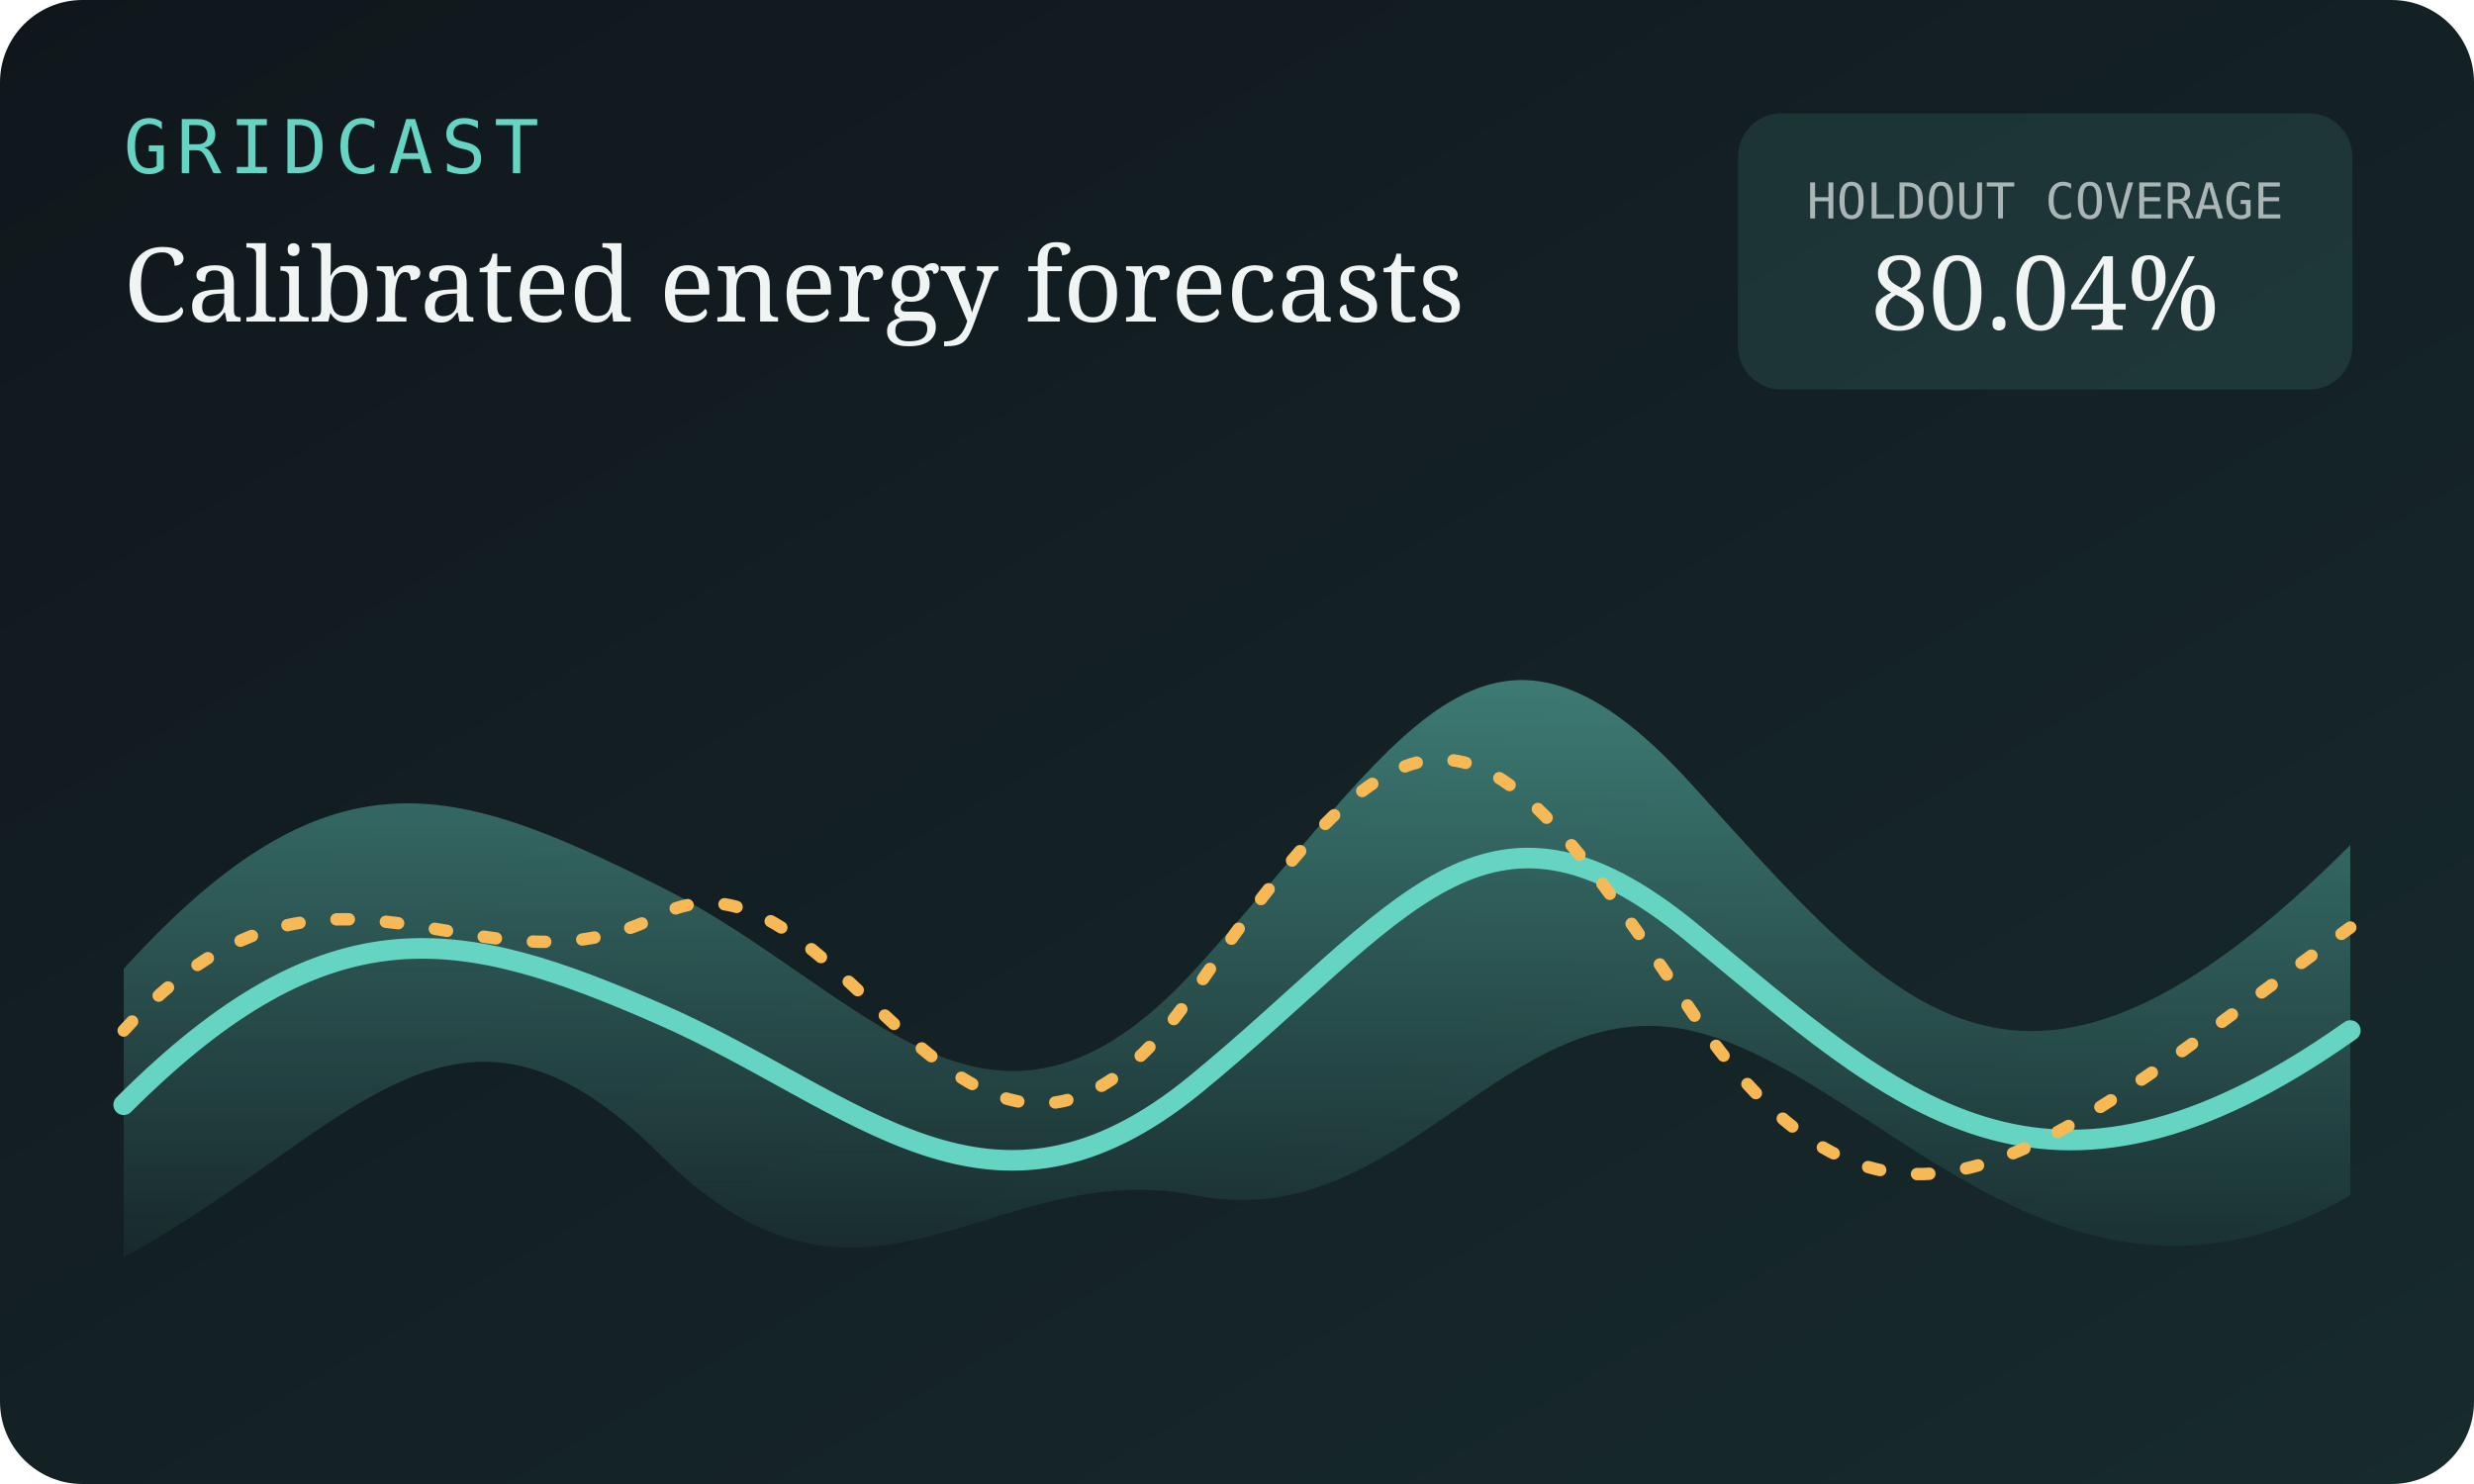
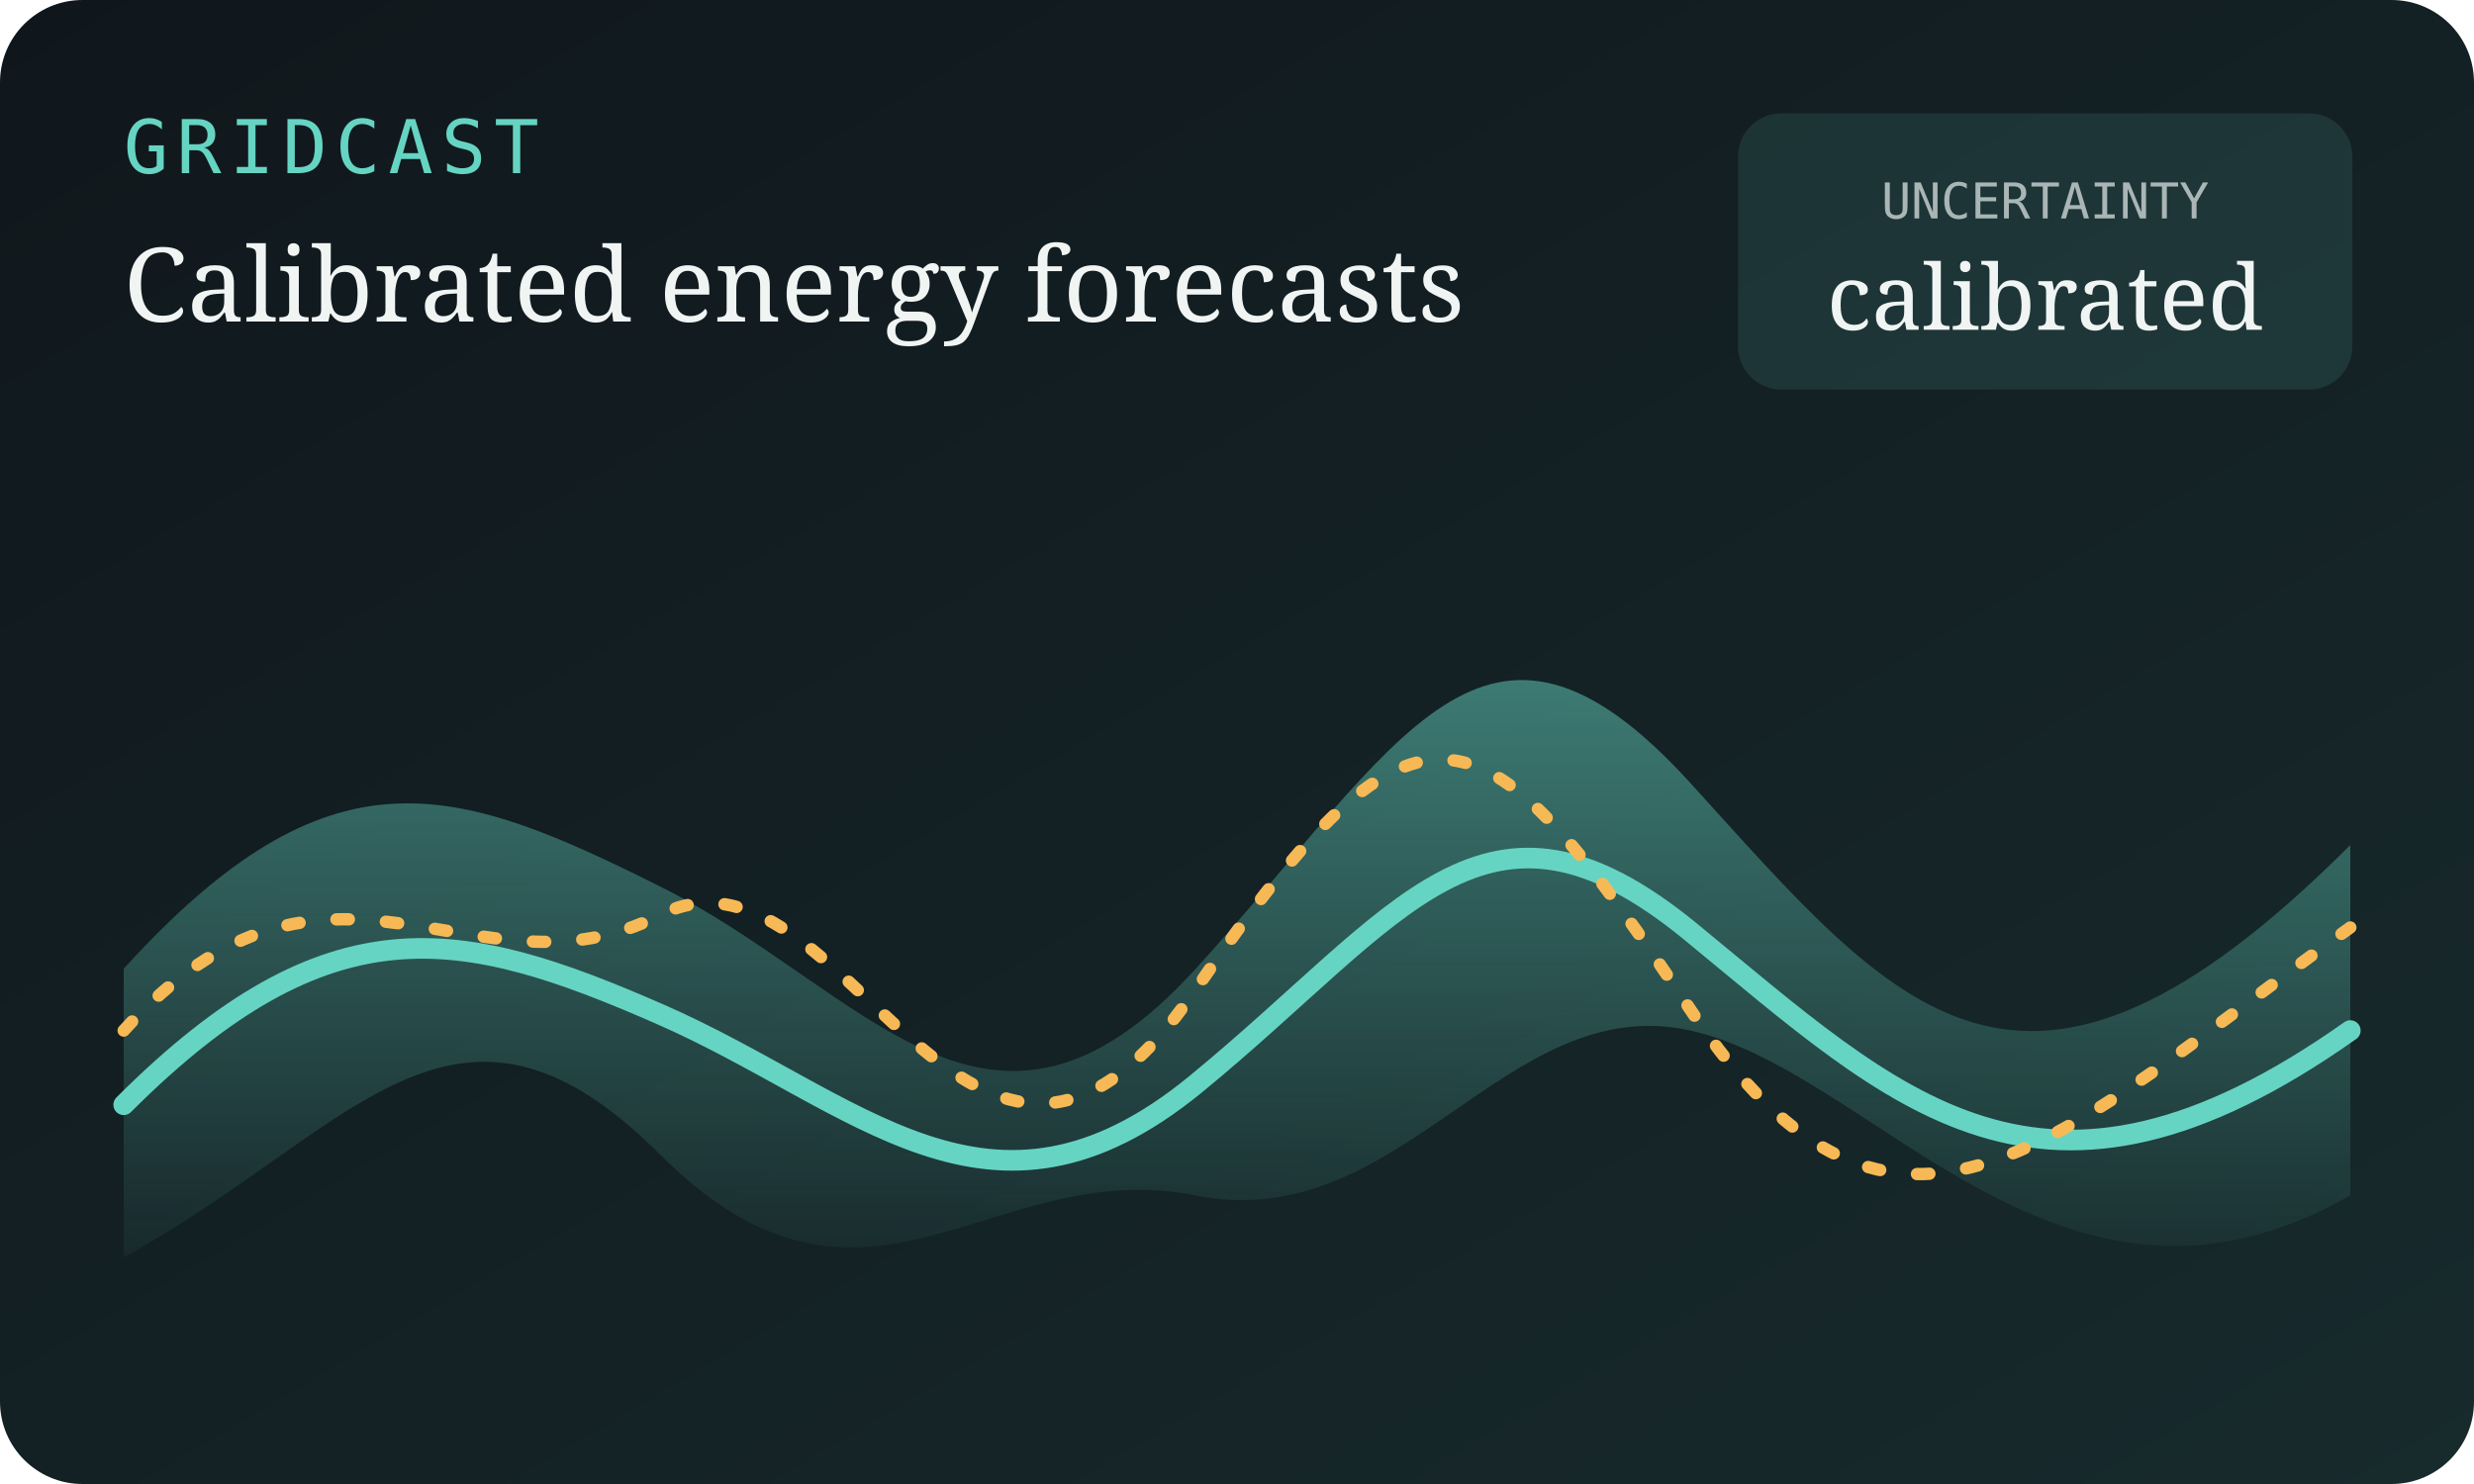
<svg xmlns="http://www.w3.org/2000/svg" width="600" height="360" viewBox="0 0 600 360" role="img" aria-labelledby="title desc">
  <defs>
    <linearGradient id="bg" x2="1" y2="1">
      <stop stop-color="#10171c" />
      <stop offset="1" stop-color="#172a2c" />
    </linearGradient>
    <linearGradient id="band" x2="0" y2="1">
      <stop stop-color="#66d4c2" stop-opacity=".5" />
      <stop offset="1" stop-color="#66d4c2" stop-opacity=".05" />
    </linearGradient>
  </defs>
  <rect width="600" height="360" rx="20" fill="url(#bg)" />
  <text x="30" y="42" fill="#66d4c2" font-family="ui-monospace, monospace" font-size="18" letter-spacing="2">GRIDCAST</text>
  <text x="30" y="78" fill="#f0f4f3" font-family="Georgia, serif" font-size="25">Calibrated energy forecasts</text>
  <path d="M30 235C80 180 110 190 160 215S240 290 290 235S360 135 410 190S490 285 570 205L570 290C500 330 455 260 410 250S340 300 290 290S210 330 160 280S85 275 30 305Z" fill="url(#band)" />
  <path d="M30 268C80 218 112 225 160 246S240 304 290 263S360 185 410 226S495 303 570 250" fill="none" stroke="#66d4c2" stroke-width="5" stroke-linecap="round" />
  <path d="M30 250C80 195 115 245 160 222S235 320 290 240S360 170 410 245S500 275 570 225" fill="none" stroke="#f7b955" stroke-width="3" stroke-linecap="round" stroke-dasharray="3 9" />
  <rect x="422" y="28" width="148" height="66" rx="10" fill="#66d4c2" opacity=".12" stroke="#66d4c2" />
-   <text x="496" y="53" fill="#a9b6b5" font-family="ui-monospace, monospace" font-size="12" text-anchor="middle">HOLDOUT COVERAGE</text>
-   <text x="496" y="80" fill="#f0f4f3" font-family="Georgia, serif" font-size="25" text-anchor="middle">80.04%</text>
+   <text x="496" y="53" fill="#a9b6b5" font-family="ui-monospace, monospace" font-size="12" text-anchor="middle">UNCERTAINTY</text>
+   <text x="496" y="80" fill="#f0f4f3" font-family="Georgia, serif" font-size="22" text-anchor="middle">calibrated</text>
</svg>
